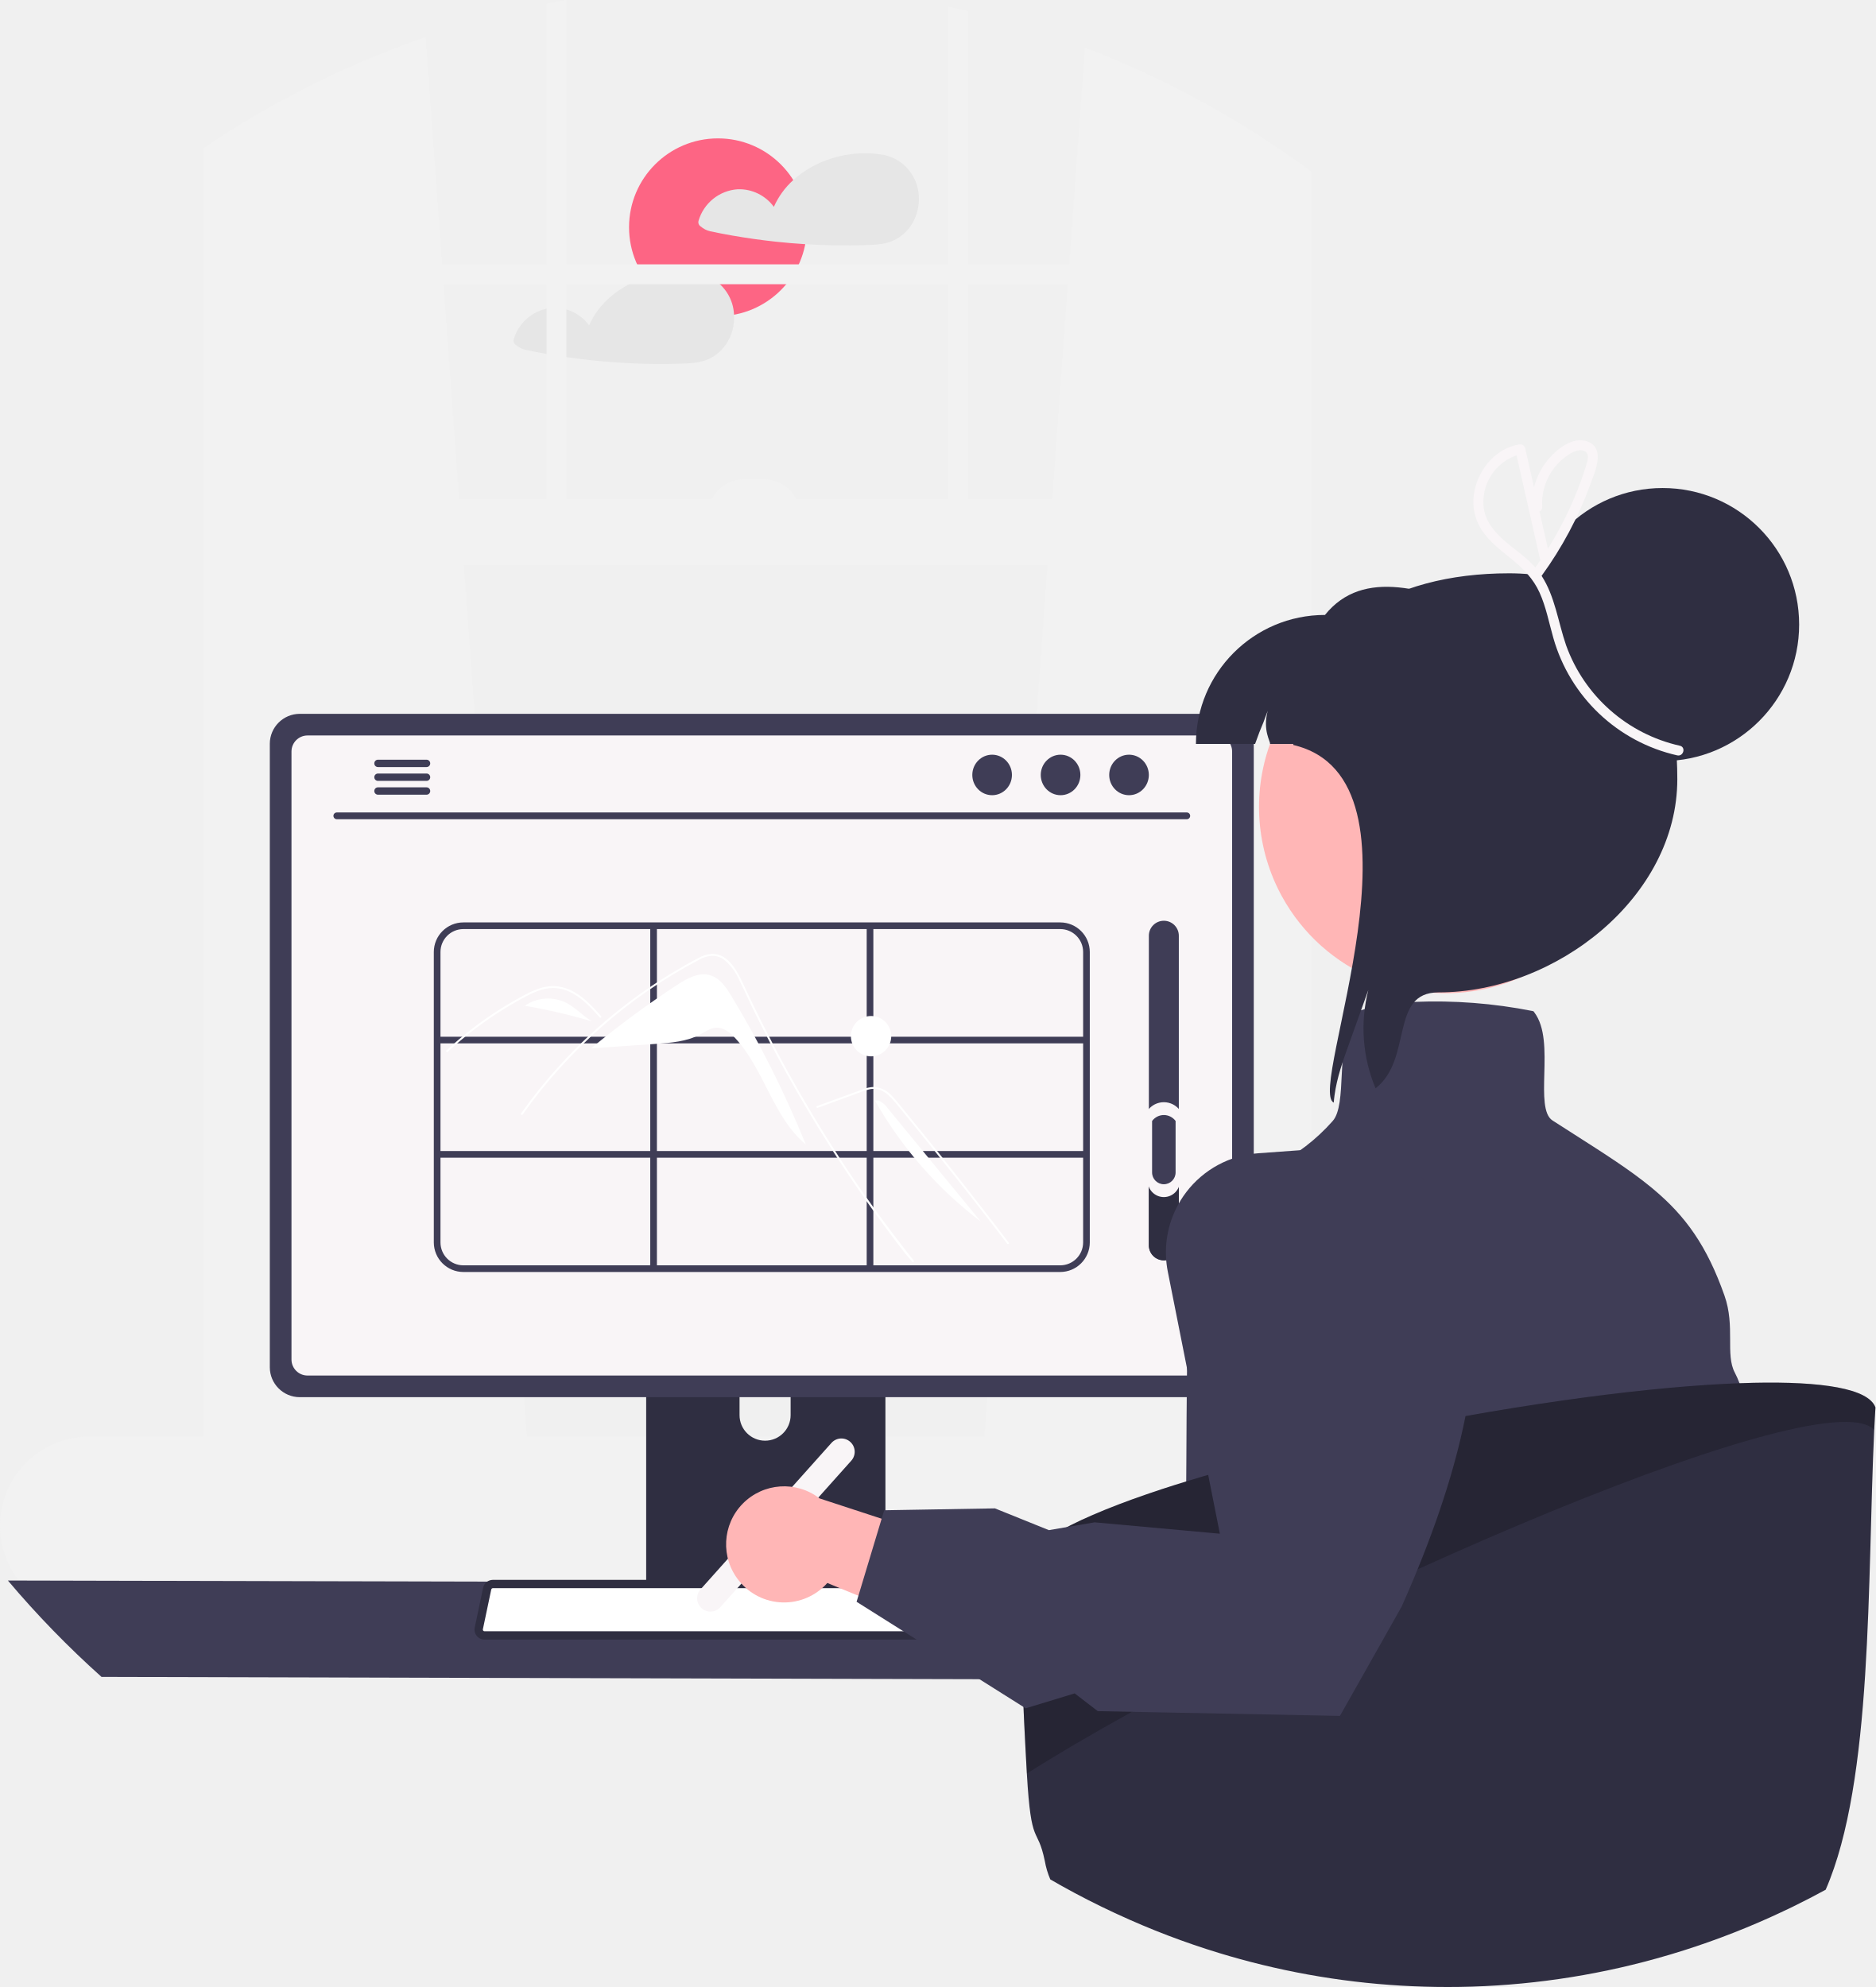
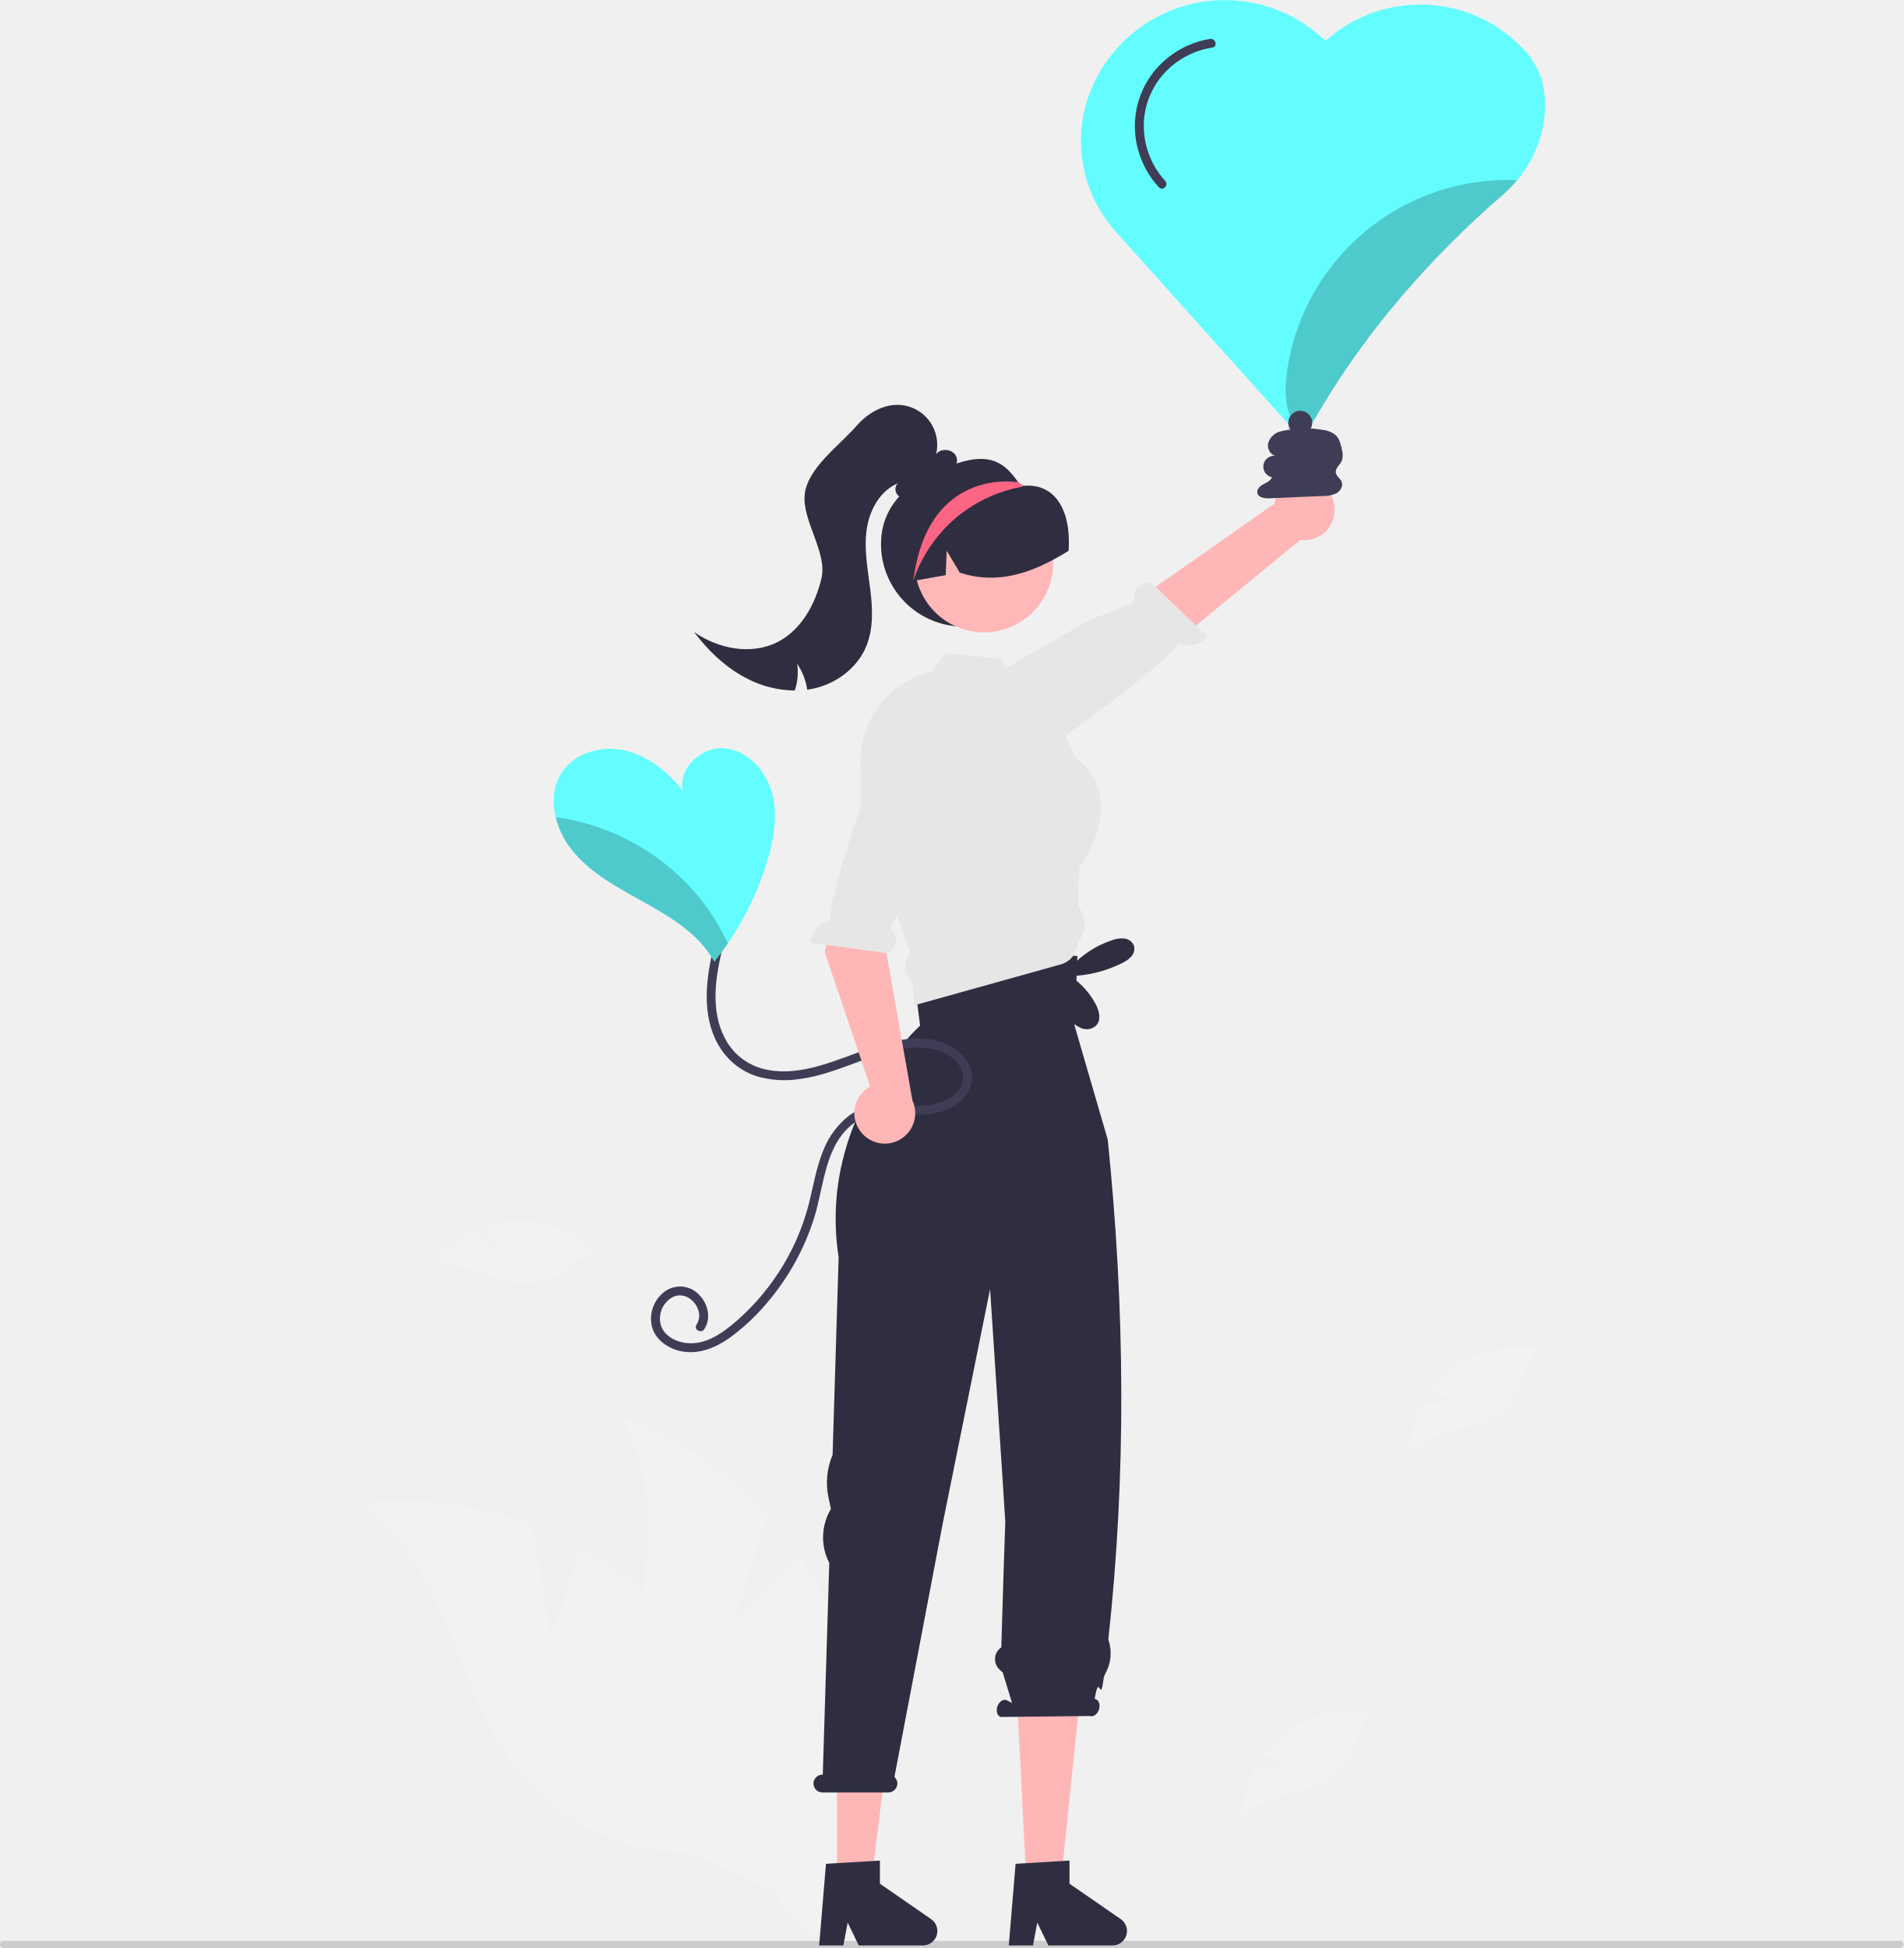
- <svg xmlns="http://www.w3.org/2000/svg" data-name="Layer 1" width="563.232" height="596.817" viewBox="0 0 563.232 596.817">
-   <circle cx="215.615" cy="68.266" r="26.701" fill="#fd6584" />
-   <path d="M601.119,230.112a13.235,13.235,0,0,0-11.17-9.29,1.081,1.081,0,0,0-.18,0,1.418,1.418,0,0,0-.22-.05c-8.94-1.16-18.88,1.66-25.57,7.8a23.958,23.958,0,0,0-5.83,8.04,12.917,12.917,0,0,0-10.83-5.28,13.184,13.184,0,0,0-11.8,9.51,1.526,1.526,0,0,0,.69,1.69,6.673,6.673,0,0,0,2.79,1.42c2.21.47,4.44.9,6.67,1.29q6.54,1.14,13.15,1.85,4.365.465,8.75.74c6.04.38,12.11.47,18.16.28,3-.1,5.88-.2,8.62-1.52a12.798,12.798,0,0,0,4.95-4.31A14.548,14.548,0,0,0,601.119,230.112Z" transform="translate(-325.7462 -174.4889)" fill="#e6e6e6" />
-   <path d="M546.189,269.012a13.652,13.652,0,0,0-.56-3.3,13.26,13.26,0,0,0-11.18-9.29.965.965,0,0,0-.17,0,1.887,1.887,0,0,0-.23-.05,33.194,33.194,0,0,0-14.69,1.51c-7.26,2.43-13.63,7.33-16.7,14.33a12.922,12.922,0,0,0-10.84-5.28,13.183,13.183,0,0,0-11.8,9.51,1.555,1.555,0,0,0,.69,1.69,6.733,6.733,0,0,0,2.79,1.42c2.22.47,4.44.9,6.68,1.29q6.54,1.14,13.14,1.85a195.164,195.164,0,0,0,26.92,1.02c2.99-.1,5.88-.2,8.62-1.52a12.77,12.77,0,0,0,4.94-4.31A14.264,14.264,0,0,0,546.189,269.012Z" transform="translate(-325.7462 -174.4889)" fill="#e6e6e6" />
-   <path d="M743.876,605.969h-24.34V225.999c-1.64-1.21-3.29-2.41-4.96-3.58q-.495-.345-.99-.69a288.322,288.322,0,0,0-62.01-32.94l-4.72,65.1-0.0.004H616.486V177.879c-1.98-.49-3.96-.95-5.96-1.38v77.394h-114.68V174.489c-1.99.37-3.98.75-5.96,1.16v78.244H458.517l-0-.004-4.95-68.27a287.687,287.687,0,0,0-60.78,29.46c-.66.42-1.32.84-1.98,1.28-1.33.86-2.66,1.74-3.97,2.63v386.98h-34.27a26.803,26.803,0,0,0-24.89,36.79,25.54,25.54,0,0,0,1.75,3.56,27.095,27.095,0,0,0,3.02,4.18,26.76,26.76,0,0,0,20.12,9.11h391.31a26.82,26.82,0,0,0,0-53.64ZM640.316,344.271l-18.93,261.698h-137.4l-18.93-261.698Zm6.11-84.419-4.67,64.556h-25.27V259.852Zm-35.9,0v64.556H564.894a10.916,10.916,0,0,0-9.723-5.959h-5.959a10.916,10.916,0,0,0-9.723,5.959H495.846V259.852Zm-120.64,64.556h-26.27l-4.67-64.556h30.94Z" transform="translate(-325.7462 -174.4889)" fill="#f2f2f2" />
-   <path d="M328.114,649.216a289.004,289.004,0,0,0,28.12,28.95l379.58,1a289.003,289.003,0,0,0,28.12-28.95Z" transform="translate(-325.7462 -174.4889)" fill="#3f3d56" />
-   <path d="M519.804,552.406v102.56h71.85v-102.56a3.448,3.448,0,0,0-2.43-3.3,3.175,3.175,0,0,0-1.03-.16h-64.92A3.463,3.463,0,0,0,519.804,552.406Zm28.04,35.24a7.67,7.67,0,0,1,15.34,0v11.9a7.67,7.67,0,0,1-15.34,0Z" transform="translate(-325.7462 -174.4889)" fill="#2f2e41" />
-   <path d="M519.584,651.686v9.89a1.946,1.946,0,0,0,1.93,1.94h68.43a1.94,1.94,0,0,0,1.93-1.94v-9.89Z" transform="translate(-325.7462 -174.4889)" fill="#3f3d56" />
-   <path d="M406.774,397.886v187.26a9.007,9.007,0,0,0,9,9h277.5a9.007,9.007,0,0,0,9-9v-187.26a9.011,9.011,0,0,0-9-8.99h-277.5A9.012,9.012,0,0,0,406.774,397.886Z" transform="translate(-325.7462 -174.4889)" fill="#3f3d56" />
-   <path d="M413.284,400.216v182.62a4.818,4.818,0,0,0,4.81,4.81h272.87a4.818,4.818,0,0,0,4.81-4.81v-182.62a4.82,4.82,0,0,0-4.81-4.82h-272.87A4.821,4.821,0,0,0,413.284,400.216Z" transform="translate(-325.7462 -174.4889)" fill="#f9f5f7" />
-   <path d="M468.924,665.846a2.948,2.948,0,0,0,2.32,1.11h162.34a2.987,2.987,0,0,0,2.92-3.6l-2.52-11.97a2.993,2.993,0,0,0-1.86-2.17,2.894,2.894,0,0,0-1.06-.2h-157.31a2.894,2.894,0,0,0-1.06.2,2.992,2.992,0,0,0-1.86,2.17l-2.52,11.97A2.985,2.985,0,0,0,468.924,665.846Z" transform="translate(-325.7462 -174.4889)" fill="#2f2e41" />
-   <path d="M473.754,651.516a.395.395,0,0,0-.145.025.508.508,0,0,0-.328.353l-2.521,11.977a.478.478,0,0,0,.102.396l.011.014a.449.449,0,0,0,.371.176H633.584a.467.467,0,0,0,.37-.175.459.459,0,0,0,.106-.397l-2.522-11.983a.498.498,0,0,0-.304-.349.436.436,0,0,0-.17-.035Z" transform="translate(-325.7462 -174.4889)" fill="#fff" />
-   <path d="M426.867,420.552H682.191a1.016,1.016,0,0,0,0-2.031H426.867a1.016,1.016,0,0,0,0,2.031Z" transform="translate(-325.7462 -174.4889)" fill="#3f3d56" />
-   <ellipse cx="339.064" cy="232.765" rx="5.95" ry="6.083" fill="#3f3d56" />
-   <ellipse cx="318.508" cy="232.765" rx="5.95" ry="6.083" fill="#3f3d56" />
-   <ellipse cx="297.952" cy="232.765" rx="5.95" ry="6.083" fill="#3f3d56" />
-   <path d="M438.156,403.786a1.095,1.095,0,0,0,1.09,1.1h14.6a1.105,1.105,0,0,0,0-2.21h-14.6A1.103,1.103,0,0,0,438.156,403.786Z" transform="translate(-325.7462 -174.4889)" fill="#3f3d56" />
-   <path d="M438.156,407.936a1.095,1.095,0,0,0,1.09,1.1h14.6a1.105,1.105,0,0,0,0-2.21h-14.6A1.103,1.103,0,0,0,438.156,407.936Z" transform="translate(-325.7462 -174.4889)" fill="#3f3d56" />
-   <path d="M438.156,412.076a1.103,1.103,0,0,0,1.09,1.11h14.6a1.105,1.105,0,0,0,0-2.21h-14.6A1.095,1.095,0,0,0,438.156,412.076Z" transform="translate(-325.7462 -174.4889)" fill="#3f3d56" />
-   <path d="M644.148,451.546H464.91a8.892,8.892,0,0,0-8.881,8.881v87.237a8.892,8.892,0,0,0,8.881,8.882H644.148a8.892,8.892,0,0,0,8.881-8.882V460.428A8.892,8.892,0,0,0,644.148,451.546Zm6.881,8.881v25.452h-63v-32.333h56.119A6.889,6.889,0,0,1,651.029,460.428Zm-128,59.786v-32.334h63v32.334Zm63,2v32.333h-63v-32.333Zm-65-2h-63v-32.334h63Zm2-34.334v-32.333h63v32.333Zm65,2h63v32.334h-63Zm-123.119-34.333H521.029v32.333h-63V460.428A6.889,6.889,0,0,1,464.91,453.546ZM458.029,547.664V522.213h63v32.333H464.91A6.889,6.889,0,0,1,458.029,547.664Zm186.119,6.882H588.029v-32.333h63v25.451A6.889,6.889,0,0,1,644.148,554.546Z" transform="translate(-325.7462 -174.4889)" fill="#3f3d56" />
-   <path d="M545.419,473.695c-1.591-2.631-3.475-5.439-6.427-6.298-3.418-.995-6.93.981-9.908,2.931a288.726,288.726,0,0,0-25.695,18.932l.009.102,19.174-1.322c4.618-.318,9.394-.681,13.475-2.865,1.549-.829,3.058-1.936,4.813-2.013,2.18-.096,4.081,1.427,5.575,3.017,8.837,9.41,11.394,23.799,21.307,32.066A314.616,314.616,0,0,0,545.419,473.695Z" transform="translate(-325.7462 -174.4889)" fill="#fff" />
-   <path d="M599.736,553.506c-.977-1.234-1.376-1.523-2.34-2.768q-11.773-15.226-22.131-31.481-7.036-11.04-13.373-22.503-3.017-5.45-5.869-10.985-2.213-4.292-4.327-8.635c-.403-.827-.795-1.658-1.184-2.491-.918-1.958-1.82-3.926-2.787-5.858a16.114,16.114,0,0,0-4.47-5.989,6.098,6.098,0,0,0-3.177-1.222,8.862,8.862,0,0,0-4.599,1.318,148.048,148.048,0,0,0-29.112,20.075A151.559,151.559,0,0,0,482.714,509.22c-.209.298-.703.013-.492-.287q1.246-1.762,2.542-3.487A152.397,152.397,0,0,1,523.671,469.155q3.785-2.453,7.711-4.675c1.319-.747,2.645-1.485,3.993-2.177a9.728,9.728,0,0,1,4.234-1.312c5.137-.08,7.797,5.738,9.624,9.653q.861,1.848,1.743,3.685,3.334,6.973,6.924,13.818,2.216,4.226,4.529,8.404,7.198,13.007,15.301,25.488c7.156,11.022,14.256,20.758,22.408,31.064C600.364,553.388,599.962,553.795,599.736,553.506Z" transform="translate(-325.7462 -174.4889)" fill="#fff" />
-   <path d="M505.858,480.093c-.298-.333-.595-.665-.895-.998-2.369-2.62-4.911-5.209-8.164-6.711a11.844,11.844,0,0,0-4.962-1.15,14.161,14.161,0,0,0-5.152,1.124c-.776.31-1.534.662-2.281,1.036-.854.43-1.692.888-2.527,1.35q-2.35,1.3-4.639,2.715-4.554,2.815-8.824,6.059-2.213,1.683-4.335,3.475-1.973,1.665-3.867,3.42c-.27.249-.673-.154-.403-.403.333-.31.669-.618,1.006-.922q1.426-1.289,2.898-2.529,2.684-2.264,5.506-4.354,4.389-3.251,9.08-6.061,2.344-1.403,4.753-2.688c.485-.259.975-.511,1.472-.751a23.46,23.46,0,0,1,3.498-1.424,12.445,12.445,0,0,1,5.284-.519,13.756,13.756,0,0,1,4.875,1.686c3.194,1.785,5.671,4.546,8.082,7.24C506.505,479.962,506.103,480.367,505.858,480.093Z" transform="translate(-325.7462 -174.4889)" fill="#fff" />
-   <path d="M571.304,507.242l7.654-2.799,3.8-1.39a38.862,38.862,0,0,1,3.752-1.292,5.919,5.919,0,0,1,3.396.043,7.827,7.827,0,0,1,2.649,1.642,21.495,21.495,0,0,1,2.172,2.32c.827.994,1.643,1.999,2.461,3q5.069,6.199,10.072,12.452,5.003,6.253,9.938,12.559,4.948,6.321,9.827,12.696.598.781,1.195,1.563c.22.288.715.004.492-.288q-4.916-6.438-9.9-12.824-4.997-6.401-10.062-12.748-5.065-6.347-10.199-12.638-1.279-1.567-2.562-3.131c-.722-.879-1.435-1.768-2.227-2.587a8.025,8.025,0,0,0-5.441-2.867,10.501,10.501,0,0,0-3.701.814c-1.28.463-2.556.934-3.834,1.402l-7.707,2.819-1.927.705c-.342.125-.194.676.152.55Z" transform="translate(-325.7462 -174.4889)" fill="#fff" />
-   <path d="M495.792,475.68a12.357,12.357,0,0,0-12.445.89,177.498,177.498,0,0,1,20.194,4.713C500.786,479.669,498.631,477.139,495.792,475.68Z" transform="translate(-325.7462 -174.4889)" fill="#fff" />
-   <path d="M483.309,476.563l-.749.609c.253-.213.517-.413.787-.602Z" transform="translate(-325.7462 -174.4889)" fill="#fff" />
-   <path d="M592.265,507.27a6.371,6.371,0,0,0-2.695-2.25l-1.052.041a119.342,119.342,0,0,0,31.787,36.34Z" transform="translate(-325.7462 -174.4889)" fill="#fff" />
-   <circle cx="261.597" cy="311.227" r="6.059" fill="#fff" />
-   <path d="M675.268,553.046a4.507,4.507,0,0,0,4.5-4.5v-93a4.5,4.5,0,1,0-9,0v93A4.507,4.507,0,0,0,675.268,553.046Z" transform="translate(-325.7462 -174.4889)" fill="#3f3d56" />
-   <path d="M675.268,553.046a4.507,4.507,0,0,0,4.5-4.5v-19.72a5.581,5.581,0,0,0-9,0v19.72A4.507,4.507,0,0,0,675.268,553.046Z" transform="translate(-325.7462 -174.4889)" fill="#2f2e41" />
-   <path d="M675.268,534.046a4.847,4.847,0,0,0,4.84-4.84V507.998a6.002,6.002,0,0,0-9.679,0V529.207A4.847,4.847,0,0,0,675.268,534.046Z" transform="translate(-325.7462 -174.4889)" fill="#f9f5f7" />
-   <path d="M675.268,530.19a3.535,3.535,0,0,0,3.53-3.53V511.191a4.378,4.378,0,0,0-7.06,0v15.469A3.535,3.535,0,0,0,675.268,530.19Z" transform="translate(-325.7462 -174.4889)" fill="#3f3d56" />
-   <path d="M536.445,657.525a4.004,4.004,0,0,1-.317-5.648L575.444,607.885a4,4,0,0,1,5.965,5.331l-39.316,43.992A4.004,4.004,0,0,1,536.445,657.525Z" transform="translate(-325.7462 -174.4889)" fill="#f9f5f7" />
-   <path d="M862.596,729.955c0,7.29-1.72,12.87-1.51,17.33a287.268,287.268,0,0,1-36.3,13.02c-1.4.4-2.8.78-4.21,1.16-7.63-23.36-15.27-44.75-18.28-47.02-6.89-5.17-10.34,16.22-10.34,11.05,0-5.17,3.45-5.17-5.16-12.06-8.62-6.89-3.45-37.9-3.45-37.9l-12.06-31.01,13.49-49.46,17.52-64.25h17.23s.51.37,1.36,1.06c4.31,3.52,17.31,15.28,15.87,28.23-.43,3.86.53,15.08,2.2,30.02,5.08,45.11,16.75,94.15,16.75,107.09C855.706,714.445,862.596,719.615,862.596,729.955Z" transform="translate(-325.7462 -174.4889)" fill="#e6e6e6" />
-   <path d="M848.148,589.956c-.02-.05-.03-.09-.05-.13a26.641,26.641,0,0,0-1.35-3.04c-2.91-5.47.17-13.87-3.11-23.15-5.3-15.04-11.76-23.91-21.23-31.86-.28-.24-.56-.47-.85-.71l-.01-.01c-6.32-5.19-13.94-10.04-23.4-16.08-1.97-1.26-4.03-2.57-6.17-3.95-2.76-1.77-2.61-7.67-2.45-13.91.18-6.93.37-14.11-3.03-18.59l-.22-.29-.35-.09a150.437,150.437,0,0,0-35.42-2.73h-.01a69.659,69.659,0,0,0-14.93,2.19c-.36.1-.72.2-1.07.32-.27.07-.54.16-.81.25l-.22.08-.17.16c-3.29,3.29-4.05,9.19-4.41,15.34v.01q-.105,1.68-.18,3.36c-.28,5.98-.54,11.63-2.74,14.08a57.788,57.788,0,0,1-17.47,13.44c-10.33,5.1-18.5,4.94-18.62,4.94l-.95-.03-.09.94c-6.86,13.07-6.6,46.79-6.81,82.9q-.015,3.015-.04,6.06c-.12,16.82-.44,33.93-1.7,49.52-.55,6.7-1.26,13.11-2.21,19.1-4.62,29.17-25.55,4.95-35.56,24.36a24.526,24.526,0,0,0,1.65,5.55c1.15.68,2.33,1.34,3.5,2q7.785,4.335,15.86,8.09c.3.14.6.28.9.41a236.736,236.736,0,0,0,30.46,11.62c2.03.62,4.06,1.21,6.11,1.77a233.586,233.586,0,0,0,55.61,8.33,1.701,1.701,0,0,1,.23-.01,288.585,288.585,0,0,0,65.84-9.49q.45-.12.9-.24c1.41-.38,2.81-.76,4.21-1.16a287.279,287.279,0,0,0,36.3-13.02,9.238,9.238,0,0,0,.13,1.31,3.03,3.03,0,0,0,.06.42c.02-.16.04-.32.05-.48.06-.47.11-.95.16-1.43C870.608,666.426,857.898,615.756,848.148,589.956Z" transform="translate(-325.7462 -174.4889)" fill="#3f3d56" />
-   <path d="M710.714,443.689a55.983,55.983,0,1,0-2.845-47.693c-.256.641-.487,1.281-.718,1.948A55.906,55.906,0,0,0,710.714,443.689Z" transform="translate(-325.7462 -174.4889)" fill="#ffb6b6" />
-   <path d="M702.667,397.943c2.409-6.74,1.358-3.229,3.793-9.944-1.589,5.946.923,9.277.692,9.944h66.658V359.194c-19.529-7.74-38.621-14.326-50.154,0A38.751,38.751,0,0,0,684.907,397.943Z" transform="translate(-325.7462 -174.4889)" fill="#2f2e41" />
-   <path d="M726.296,505.657c.051-.718.128-1.461.231-2.178.718-5.279,2.511-10.354,4.331-15.377,1.922-5.407,3.87-10.841,5.817-16.248a46.519,46.519,0,0,0,2.178,29.523c11.251-8.765,4.152-28.806,18.862-28.806,35.366,0,71.758-28.678,71.758-64.069,0-35.366-15.172-61.814-50.538-61.814-35.392,0-64.095,16.197-64.787,51.563C757.716,408.502,718.069,502.069,726.296,505.657Z" transform="translate(-325.7462 -174.4889)" fill="#2f2e41" />
-   <circle cx="499.308" cy="187.588" r="41.004" fill="#2f2e41" />
-   <path d="M888.978,597.236q-.21,3.165-.37,6.74c-2.12,44.89-.29,105.32-14.58,138.11q-4.8,2.625-9.7,5.02-.195.09-.36.18c-.88.43-1.76.85-2.64,1.25a.3.3,0,0,1-.11.06,238.808,238.808,0,0,1-29.81,11.71c-1.25.4-2.51.78-3.77,1.16q-.405.12-.81.24a233.934,233.934,0,0,1-59.04,9.49c-1.04.03-2.06.05-3.05.07-.35.01-.69.02-1.03.02-1.12.01-2.23.02-3.35.02q-3.39,0-6.75-.1a233.586,233.586,0,0,1-55.61-8.33c-2.05-.56-4.08-1.15-6.11-1.77a236.736,236.736,0,0,1-30.46-11.62c-.3-.13-.6-.27-.9-.41q-8.07-3.75-15.86-8.09c-1.17-.66-2.35-1.32-3.5-2a24.526,24.526,0,0,1-1.65-5.55c-2.27-10.91-4.09-3.55-5.39-26.25-1.19-20.81-1.95-41.68-2.23-53.61-.09-3.18-.12-5.73-.13-7.47,1.06-7.58,18.1-16.18,42.95-24.35,2.35-.77,4.78-1.54,7.27-2.3,6.72-2.07,13.9-4.1,21.4-6.06,19.1-5,40.31-9.59,61.36-13.38,10.39-1.86,20.74-3.53,30.79-4.95,17.63-2.5,34.31-4.23,48.58-4.94,1.37-.07,2.71-.13,4.03-.17,1.42-.06,2.81-.1,4.17-.13C872.878,589.376,886.918,591.516,888.978,597.236Z" transform="translate(-325.7462 -174.4889)" fill="#2f2e41" />
-   <path d="M888.978,597.236q-.21,3.165-.37,6.74c-15.58-16.78-183.42,58.18-254.48,103.21-1.19-20.81-1.95-41.68-2.23-53.61-.09-3.18-.12-5.73-.13-7.47,1.06-7.58,18.1-16.18,42.95-24.35,2.35-.77,4.78-1.54,7.27-2.3,6.72-2.07,13.9-4.1,21.4-6.06,19.1-5,40.31-9.59,61.36-13.38,10.39-1.86,20.74-3.53,30.79-4.95,17.63-2.5,34.31-4.23,48.58-4.94,1.37-.07,2.71-.13,4.03-.17,1.42-.06,2.81-.1,4.17-.13C872.878,589.376,886.918,591.516,888.978,597.236Z" transform="translate(-325.7462 -174.4889)" opacity="0.2" />
-   <path d="M547.647,649.249a17.324,17.324,0,0,0,26.555.706l56.948,23.389-6.145-31.396-53.137-17.397A17.418,17.418,0,0,0,547.647,649.249Z" transform="translate(-325.7462 -174.4889)" fill="#ffb6b6" />
-   <path d="M737.082,518.509l-.312-.033-33.209,2.411a29.807,29.807,0,0,0-21.561,11.675,29.215,29.215,0,0,0-3.075,4.997l-.009.005a29.804,29.804,0,0,0-2.456,18.888l15.634,78.703-37.618-3.418-13.732,2.347-16.205-6.538-33.251.566-.771,2.549-6.975,23.123-.548,1.817,50.775,31.997,14.721-4.478,6.935,5.327.333.009L669.51,688.727l58.648,1.15,16.031-28.401,2.505-4.453c18.618-41.709,23.213-70.826,21.755-90.885-.764-10.599-3.214-18.655-6.181-24.727C753.096,522.648,737.727,518.667,737.082,518.509Z" transform="translate(-325.7462 -174.4889)" fill="#3f3d56" />
-   <path d="M830.24,398.481a47.347,47.347,0,0,1-34.173-30.183c-2.406-6.978-3.314-14.64-7.352-20.85a111.467,111.467,0,0,0,14.655-27.541c1.382-3.802,4.617-10.705-.868-12.797-4.37-1.667-9.335,2.356-11.926,5.529a21.057,21.057,0,0,0-4.133,8.231q-1.34-5.918-2.68-11.835a1.536,1.536,0,0,0-1.845-1.048c-7.322,1.248-12.632,8.028-13.554,15.169a15.454,15.454,0,0,0,2.356,10.522c2.352,3.578,5.796,6.144,9.074,8.81,3.486,2.836,6.44,5.856,8.314,10.003,1.948,4.31,2.825,9.027,4.117,13.552a50.208,50.208,0,0,0,37.219,35.331C831.325,401.786,832.129,398.894,830.24,398.481Zm-41.347-71.716a17.411,17.411,0,0,1,2.837-10.665,16.892,16.892,0,0,1,3.853-4.174c1.432-1.094,3.545-2.544,5.44-2.142,2.458.521,1.469,3.265.947,4.919q-1.033,3.274-2.272,6.479a106.456,106.456,0,0,1-5.59,12.107c-1.098,2.038-2.271,4.032-3.496,5.994q-1.267-5.594-2.534-11.188A1.256,1.256,0,0,0,788.893,326.766Zm-17.52.597a14.814,14.814,0,0,1,9.817-16.111q3.572,15.77,7.143,31.541c-.491.725-.998,1.439-1.507,2.152-.133-.153-.255-.311-.393-.462C781.44,339.048,772.731,335.342,771.374,327.363Z" transform="translate(-325.7462 -174.4889)" fill="#f9f5f7" />
+ <svg xmlns="http://www.w3.org/2000/svg" data-name="Layer 1" width="637.67" height="652.457" viewBox="0 0 637.67 652.457">
+   <path d="M918.835,775.039a1.186,1.186,0,0,1-1.19,1.19H282.355a1.19,1.19,0,0,1,0-2.38h635.29A1.187,1.187,0,0,1,918.835,775.039Z" transform="translate(-281.165 -123.7713)" fill="#ccc" />
+   <path d="M798.261,153.249a24.79,24.79,0,0,0-5.62-11.8,47.502,47.502,0,0,0-67.04-4.33l-.4.36a48.46,48.46,0,0,0-77.96,15,45.146,45.146,0,0,0,2.03,40.99,47.431,47.431,0,0,0,5.59,7.82c2.19,2.5,61.31,68.27,61.9,68.93a.747.747,0,0,0,.57.26c.02,0,.05-.01.08-.01a.267.267,0,0,0,.12-.03.766.766,0,0,0,.47-.34l.31-.51.37-.63,5.47-9.14c15.17-25.35,35.62-49.27,60.79-71.09a39.03,39.03,0,0,0,4.49-4.6,40.469,40.469,0,0,0,9.3-22.76A31.925,31.925,0,0,0,798.261,153.249Z" transform="translate(-281.165 -123.7713)" fill="#63fdff" />
+   <path d="M527.024,667.406l11.134-36.261a122.386,122.386,0,0,0-48.921-32.776c18.301,30.319.567,69.87,7.957,104.504a73.616,73.616,0,0,0,39.43,50.167l16.896,20.935a123.357,123.357,0,0,0,9.067-102.888A119.156,119.156,0,0,0,548.79,644.569C538.75,656.373,527.024,667.406,527.024,667.406Z" transform="translate(-281.165 -123.7713)" fill="#f2f2f2" />
+   <path d="M465.803,672.038l-6.206-37.42a122.386,122.386,0,0,0-58.404-7.518c29.901,18.975,31.668,62.284,53.729,89.987a73.616,73.616,0,0,0,57.665,27.317l24.459,11.202a123.357,123.357,0,0,0-37.771-96.133,119.156,119.156,0,0,0-24.175-17.582C471.377,656.935,465.803,672.038,465.803,672.038Z" transform="translate(-281.165 -123.7713)" fill="#f2f2f2" />
+   <polygon points="306.87 302.876 303.796 310.026 308.82 335.422 360.075 328.295 359.666 297.329 358.637 290.546 306.87 302.876" fill="#ffb6b6" />
+   <polygon points="280.389 632.005 291.697 632.005 297.078 588.389 280.389 588.389 280.389 632.005" fill="#ffb6b6" />
+   <path d="M593.103,766.557l-17.17-11.862v-7.746l-1.996.125-12.384.737-3.686.215-2.279,27.342H563.697l1.44-7.655,3.708,7.655h21.513a4.834,4.834,0,0,0,2.744-8.812Z" transform="translate(-281.165 -123.7713)" fill="#2f2e41" />
+   <polygon points="343.907 632.005 355.215 632.005 361.867 567.792 340.619 566.522 343.907 632.005" fill="#ffb6b6" />
+   <path d="M656.622,766.557l-17.17-11.862v-7.746l-2.177.125-12.599.76-3.289.193-2.279,27.342h8.108l1.44-7.655,3.708,7.655h21.513a4.834,4.834,0,0,0,2.744-8.812Z" transform="translate(-281.165 -123.7713)" fill="#2f2e41" />
+   <path d="M556.754,718.164h.044l2.175-70.919a18.544,18.544,0,0,1,.243-17.524l.311-.564-.807-3.742a23.836,23.836,0,0,1,1.362-14.346l2.029-66.154c-7.248-46.974,27.294-77.609,27.294-77.609l-3.175-24.62,55.87,1.27-.95,23.351,11.109,38.168c5.846,56.96,6.194,112.762.213,167.231a1.04,1.04,0,0,0,.068.46,13.906,13.906,0,0,1-1.123,11.222,4.244,4.244,0,0,0-.506,1.392c-1.232,9.549-1.393-2.53-3.025,6.935l.318.161c1.144.395,1.635,1.98,1.096,3.54s-1.902,2.505-3.046,2.11l-29.867.319c-1.144-.395-1.635-1.98-1.096-3.54.538-1.56,1.902-2.505,3.046-2.11l1.858.94-3.109-10.171-1.09-1.017a4.737,4.737,0,0,1,.602-7.402h0l.903-29.528.44-12.5-.906-14.181-4.189-63.785-15.855,78.438L580.797,718.953a2.968,2.968,0,0,1,.929,2.753,3.077,3.077,0,0,1-3.066,2.435H556.675a2.995,2.995,0,0,1-2.884-3.791A3.031,3.031,0,0,1,556.754,718.164Z" transform="translate(-281.165 -123.7713)" fill="#2f2e41" />
+   <path d="M576.305,305.973a27.662,27.662,0,1,0,47.578-19.186l-.133-.133c-.221-.232-.443-.465-.675-.686a.011.011,0,0,1-.011-.011,5.806,5.806,0,0,1-.874-.786c-3.734-5.218-7.968-9.594-18.223-6.86C589.202,282.247,576.305,290.693,576.305,305.973Z" transform="translate(-281.165 -123.7713)" fill="#2f2e41" />
+   <path d="M728.256,294.132a10.132,10.132,0,0,1-11.479,10.47l-71.338,58.547-10.896-19.152,73.549-51.527a10.187,10.187,0,0,1,20.164,1.662Z" transform="translate(-281.165 -123.7713)" fill="#ffb6b6" />
+   <path d="M615.318,380.414s2.324,4.822,11.362-2.027c7.236-5.484,41.781-29.142,49.454-39.142a7.96,7.96,0,0,0,9.489-2.276L666.75,318.797c-5.923.4-5.983,4.363-5.476,6.639l-15.168,6.027-39.506,22.697,6.976,22.799Z" transform="translate(-281.165 -123.7713)" fill="#e6e6e6" />
+   <circle cx="329.617" cy="188.602" r="23.195" fill="#ffb7b7" />
+   <path d="M642.424,427.427l.238-12.94c.941-1.293,8.834-12.577,7.065-23.849-.828-5.307-3.708-9.764-8.54-13.235l-3.119-7.258-4.616-10.728-13.507-8.04-1.871-3.811-1.542-3.164-18.633-1.86-4.593,6.181-.091.011a30.148,30.148,0,0,0-11.624,5.443A30.676,30.676,0,0,0,569.458,378.651l.113,15.038.023,2.155.011,2.087,11.624,31.289.442,1.213,4.559,12.259-.782,1.293a6.864,6.864,0,0,0,1.508,8.812l.544,7.666.987-.272,5.614-1.565,42.459-11.851a7.711,7.711,0,0,0,4.026-2.71,1.658,1.658,0,0,0,.102-.147,4.267,4.267,0,0,0,.442-.669c.964-2.438,1.066-3.096,1.077-3.776a9.312,9.312,0,0,0,.454-11.726Z" transform="translate(-281.165 -123.7713)" fill="#e6e6e6" />
+   <path d="M586.507,318.454c.21-.033.42-.078.631-.111,3.618-.642,7.236-1.272,10.843-1.925l.332-8.177,4.37,7.325c9.969,3.308,19.297,1.438,28.071-2.689a79.249,79.249,0,0,0,8.409-4.636c.891-13.829-4.7-22.682-15.103-21.753-.38.034-.653-.354-.985-.52a.011.011,0,0,1-.011-.011c-.564-.266-1.14-.52-1.715-.752a25.551,25.551,0,0,0-26.821,5.2C587.447,297.166,584.261,308.33,586.507,318.454Z" transform="translate(-281.165 -123.7713)" fill="#2f2e41" />
+   <path d="M601.62,278.979a4.299,4.299,0,0,1-3.55,3.062c-3.119,3.856-6.691,7.938-11.579,8.71a5.569,5.569,0,0,1-4.071-.703,2.26,2.26,0,0,1-.408-.329c-1.157-1.1-1.247-3.312.125-4.139-6.147,2.438-9.742,9.072-10.649,15.616-.907,6.543.352,13.155,1.179,19.71.828,6.555,1.191,13.439-1.384,19.529-3.039,7.179-10.025,12.339-17.646,13.983-.68.147-1.361.272-2.053.352a20.942,20.942,0,0,0-3.379-8.687,18.738,18.738,0,0,1-.805,8.982,35.787,35.787,0,0,1-16.41-4.241c-6.906-3.64-12.656-9.197-17.362-15.423,8.109,5.75,19.313,7.904,28.136,3.357,7.893-4.083,12.554-12.656,14.595-21.298,2.041-8.653-6.539-19.254-5.609-28.089.941-8.834,11.597-16.333,17.426-23.035,3.72-4.275,9.209-7.44,14.868-6.906a13.36,13.36,0,0,1,11.704,16.501c1.61-2.279,5.772-1.78,6.804.817A3.361,3.361,0,0,1,601.62,278.979Z" transform="translate(-281.165 -123.7713)" fill="#2f2e41" />
+   <path d="M587.138,318.343s6.871-25.648,36.325-31.567c.033-.011.144-.055.288-.122.088-.055.199-.111.31-.166-.332-.188-.653-.354-.985-.52a.011.011,0,0,1-.011-.011c-.288-.266-.575-.531-.874-.786l-.841.033S591.796,280.525,587.138,318.343Z" transform="translate(-281.165 -123.7713)" fill="#fd6584" />
+   <path d="M661.058,440.566a3.913,3.913,0,0,0-3.243-2.456,9.314,9.314,0,0,0-4.208.609,32.359,32.359,0,0,0-13.683,8.896l.064,2.596a12.428,12.428,0,0,0,.204,15.589,7.663,7.663,0,0,0,3.979,2.576,4.476,4.476,0,0,0,4.385-1.322c1.568-1.909.81-4.786-.342-6.971a25.399,25.399,0,0,0-8.557-9.382,41.192,41.192,0,0,0,17.303-4.301,9.757,9.757,0,0,0,3.166-2.222A3.923,3.923,0,0,0,661.058,440.566Z" transform="translate(-281.165 -123.7713)" fill="#2f2e41" />
+   <path d="M768.867,593.321l-11.225.444a36.244,36.244,0,0,0-4.362,16.884c6.678-8.087,19.469-7.01,28.423-12.471a21.801,21.801,0,0,0,10.153-15.937l4.193-6.774a36.532,36.532,0,0,0-29.64,7.555,35.288,35.288,0,0,0-6.057,6.456C764.634,591.126,768.867,593.321,768.867,593.321Z" transform="translate(-281.165 -123.7713)" fill="#f2f2f2" />
+   <path d="M712.867,715.321l-11.225.444a36.244,36.244,0,0,0-4.362,16.884c6.678-8.087,19.469-7.01,28.423-12.471a21.801,21.801,0,0,0,10.153-15.937l4.193-6.774a36.532,36.532,0,0,0-29.64,7.555,35.288,35.288,0,0,0-6.057,6.456C708.634,713.126,712.867,715.321,712.867,715.321Z" transform="translate(-281.165 -123.7713)" fill="#f2f2f2" />
+   <path d="M448.329,542.585l-9.514-5.973a36.244,36.244,0,0,0-13.136,11.47c10.078-2.902,20.026,5.211,30.499,5.761a21.801,21.801,0,0,0,17.379-7.419l7.286-3.222a36.532,36.532,0,0,0-28.728-10.505,35.288,35.288,0,0,0-8.645,1.906C446.075,538.383,448.329,542.585,448.329,542.585Z" transform="translate(-281.165 -123.7713)" fill="#f2f2f2" />
+   <path d="M728.664,282.081c-.224-1.503,1.407-2.574,2.017-3.966a6.341,6.341,0,0,0-0-3.817c-.352-1.687-.758-3.477-1.979-4.693a8.04,8.04,0,0,0-4.41-1.849,38.648,38.648,0,0,0-11.943-.211l3.01.183a15.852,15.852,0,0,0-5.614.651,5.673,5.673,0,0,0-3.767,3.923c-.372,1.858.898,4.034,2.786,4.193a3.641,3.641,0,0,0-1.493,7.128c-.434,1.174-1.727,1.736-2.833,2.322-1.106.586-2.271,1.59-2.084,2.828.247,1.637,2.434,1.973,4.088,1.901l18.003-.786a9.63,9.63,0,0,0,4.491-.932c1.334-.778,2.265-2.484,1.649-3.901C730.107,283.96,728.84,283.261,728.664,282.081Z" transform="translate(-281.165 -123.7713)" fill="#3f3d56" />
+   <path d="M519.873,442.421c-2.474,10.87-3.65,23.193,2.949,32.92a22.6,22.6,0,0,0,11.698,8.862,33.194,33.194,0,0,0,14.906.916c11.255-1.559,21.259-7.422,32.328-9.698,4.885-1.004,10.069-1.336,14.772.597,3.523,1.448,7.235,4.361,7.252,8.515.017,4.266-3.688,7.097-7.372,8.409-4.917,1.75-10.026,1.073-15.126.852-5.492-.238-11.093.259-15.656,3.623a27.23,27.23,0,0,0-8.701,11.797c-2.293,5.566-3.224,11.55-4.691,17.358a77.073,77.073,0,0,1-5.532,15.126A78.352,78.352,0,0,1,527.555,566.51c-3.939,3.39-8.726,6.844-14.106,7.155-4.15.24-9.194-1.504-10.793-5.707a8.195,8.195,0,0,1,3.837-9.729c3.556-1.795,7.429.765,8.578,4.279a5.477,5.477,0,0,1-.571,4.939c-1.078,1.608,1.519,3.111,2.59,1.514,2.487-3.708,1.187-8.695-1.859-11.666a8.737,8.737,0,0,0-11.499-.857,11.361,11.361,0,0,0-4.153,11.74c1.279,4.617,5.816,7.553,10.346,8.281,5.594.898,10.978-1.3,15.493-4.476a69.453,69.453,0,0,0,12.269-11.333,81.44,81.44,0,0,0,16.246-29.049c3.302-10.581,3.542-24.559,13.354-31.705,5.049-3.677,11.235-3.269,17.155-2.932,5.226.298,10.323.244,15.117-2.122,3.958-1.953,7.152-5.559,7.218-10.152.067-4.637-3.226-8.366-7.105-10.479-10.248-5.581-22.554-1.08-32.622,2.649-10.124,3.75-21.684,8.151-32.443,4.205a20.125,20.125,0,0,1-11.118-10.623c-2.605-5.525-2.976-11.795-2.374-17.791a77.427,77.427,0,0,1,1.65-9.431c.428-1.88-2.464-2.682-2.893-.798Z" transform="translate(-281.165 -123.7713)" fill="#3f3d56" />
+   <path d="M569.558,502.909a10.132,10.132,0,0,1,3.123-15.22l-15.249-45.145,12.452-47.841,20.078,9.077L577.572,439.866l9.27,52.525a10.187,10.187,0,0,1-17.284,10.518Z" transform="translate(-281.165 -123.7713)" fill="#ffb6b6" />
+   <path d="M587.937,355.285s-4.716-2.532-7.996,8.324c-2.626,8.691-20.494,55.88-20.816,68.482a7.96,7.96,0,0,0-6.335,7.423l25.952,3.591c4.554-3.808,2.272-7.048.523-8.59l8.839-14.972,18.475-40.42L591.378,357.055Z" transform="translate(-281.165 -123.7713)" fill="#e6e6e6" />
+   <path d="M538.261,411.929a100.843,100.843,0,0,1-13.26,27.84q-2.16,3.15-4.54,6.14a32.493,32.493,0,0,0-4.45-6.22c-6.05-6.65-14.16-11-22.03-15.36-7.87-4.36-15.86-9.04-21.42-16.11a28.399,28.399,0,0,1-5.24-10.79c-1.26-5.33-.78-10.89,2.33-15.34,4.52-6.47,13.53-8.75,21.19-6.88,7.67,1.87,14.09,7.2,19.07,13.32-1.63-7.52,6.3-14.78,13.97-14.12,7.67.67,13.82,7.37,15.86,14.79C541.791,396.609,540.461,404.549,538.261,411.929Z" transform="translate(-281.165 -123.7713)" fill="#63fdff" />
+   <path d="M686.527,136.805a30.397,30.397,0,0,0-20.208,12.864,29.385,29.385,0,0,0-3.913,24.179,29.973,29.973,0,0,0,6.992,12.652c1.318,1.416,3.436-.709,2.121-2.121a27.504,27.504,0,0,1-7.021-21.451,26.384,26.384,0,0,1,11.228-18.591,27.297,27.297,0,0,1,11.598-4.639c1.903-.286,1.094-3.178-.798-2.893Z" transform="translate(-281.165 -123.7713)" fill="#3f3d56" />
+   <g opacity="0.2">
+     <path d="M789.431,184.129a39.03,39.03,0,0,1-4.49,4.6c-25.17,21.82-45.62,45.74-60.79,71.09l-5.47,9.14-.37.63a15.042,15.042,0,0,1-3.33-3.47c-3.5-5.09-3.52-11.78-2.66-17.9a74.633,74.633,0,0,1,77.11-64.09Z" transform="translate(-281.165 -123.7713)" />
+   </g>
+   <g opacity="0.2">
+     <path d="M525.001,439.769q-2.16,3.15-4.54,6.14a32.493,32.493,0,0,0-4.45-6.22c-6.05-6.65-14.16-11-22.03-15.36-7.87-4.36-15.86-9.04-21.42-16.11a28.399,28.399,0,0,1-5.24-10.79,75.766,75.766,0,0,1,45.9,24.35A73.709,73.709,0,0,1,525.001,439.769Z" transform="translate(-281.165 -123.7713)" />
+   </g>
+   <circle cx="435.586" cy="141.598" r="4" fill="#3f3d56" />
</svg>
